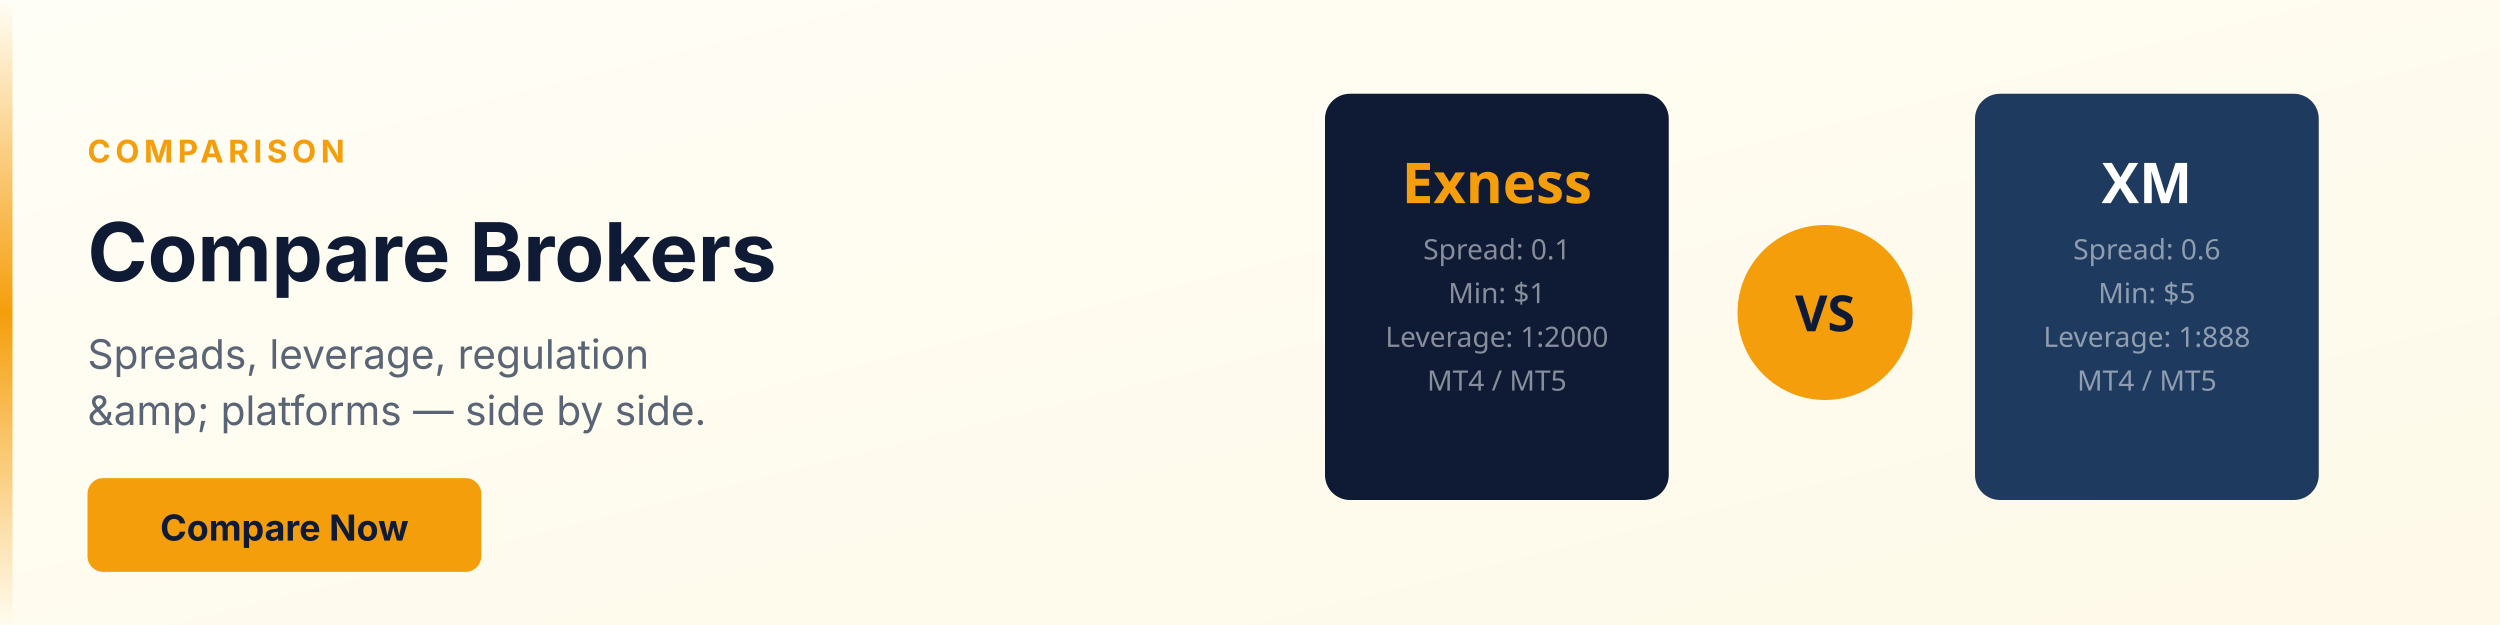
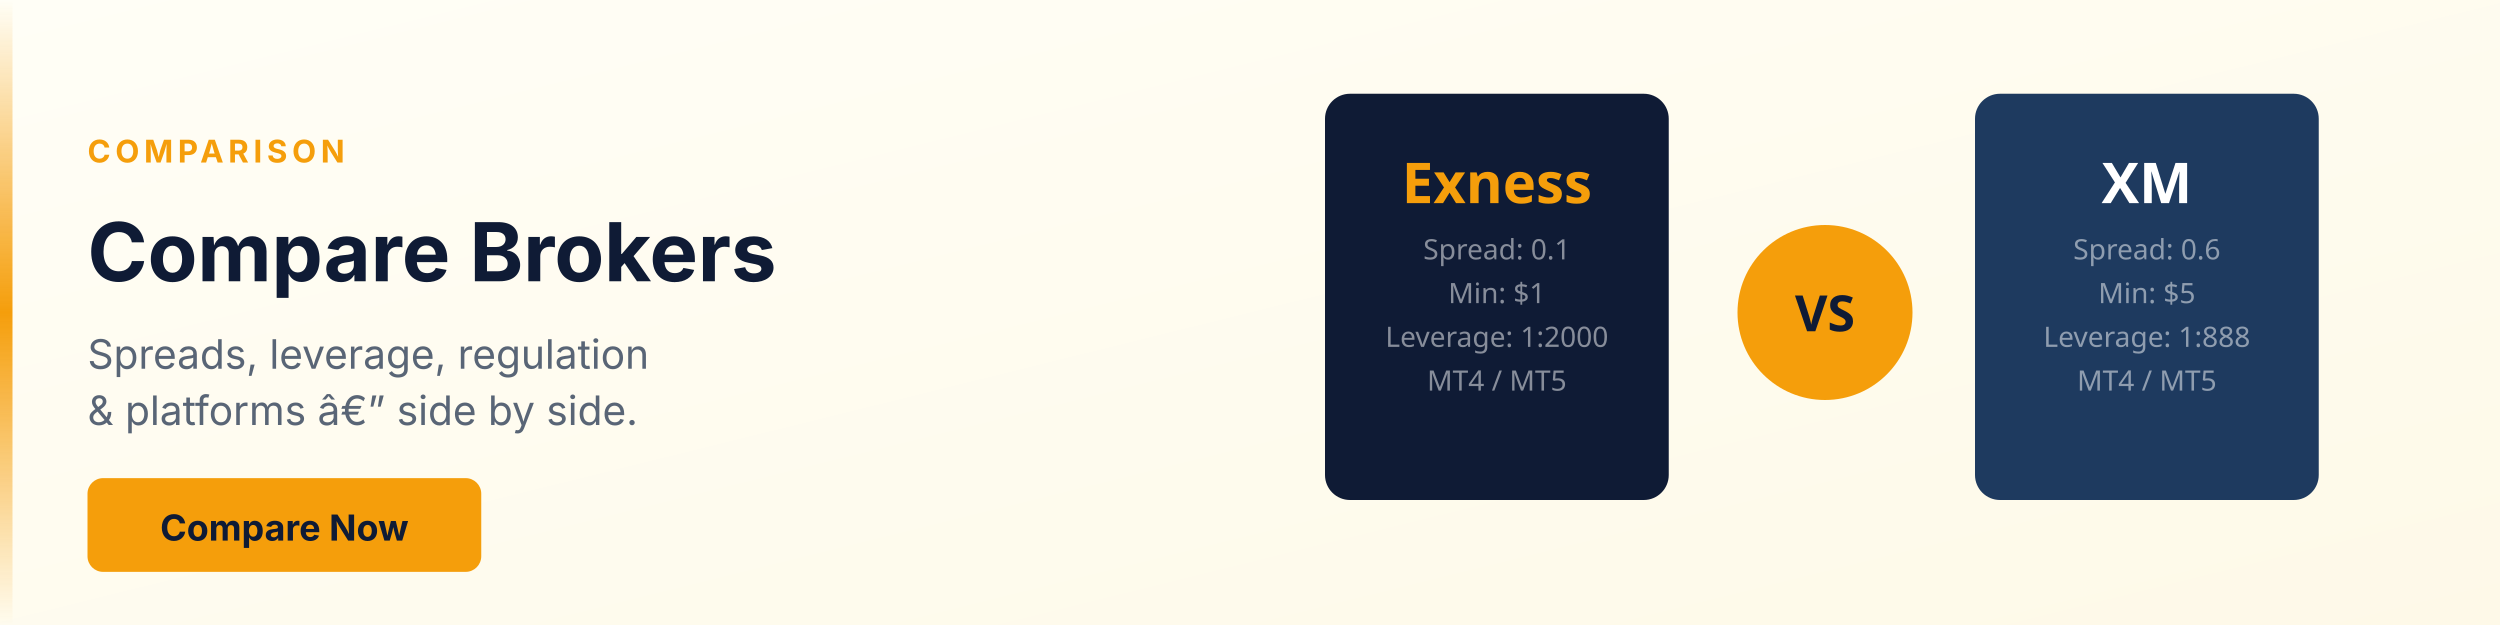
<svg xmlns="http://www.w3.org/2000/svg" viewBox="0 0 800 200" width="800" height="200">
  <defs>
    <linearGradient id="bg" x1="0" y1="0" x2="1" y2="1" gradientUnits="objectBoundingBox">
      <stop offset="0" stop-color="#fffef6" />
      <stop offset="1" stop-color="#fef9e8" />
    </linearGradient>
    <linearGradient id="ab" x1="0" y1="0" x2="0" y2="1" gradientUnits="objectBoundingBox">
      <stop offset="0" stop-color="#f59e0b" stop-opacity="0" />
      <stop offset=".5" stop-color="#f59e0b" />
      <stop offset="1" stop-color="#f59e0b" stop-opacity="0" />
    </linearGradient>
  </defs>
  <rect width="800" height="200" fill="url(#bg)" />
  <rect x="0" y="0" width="4" height="200" fill="url(#ab)" />
  <text x="28" y="52" font-family="system-ui,-apple-system,sans-serif" font-size="10" font-weight="bold" fill="#f59e0b" letter-spacing="1.5">COMPARISON</text>
  <text x="28" y="90" font-family="system-ui,-apple-system,sans-serif" font-size="26" font-weight="bold" fill="#0f1b35">Compare Brokers</text>
  <text x="28" y="118" font-family="system-ui,-apple-system,sans-serif" font-size="13" fill="#596576">Spreads, leverage, regulation</text>
-   <text x="28" y="136" font-family="system-ui,-apple-system,sans-serif" font-size="13" fill="#596576">&amp;amp; platforms — side by side.</text>
+   <text x="28" y="136" font-family="system-ui,-apple-system,sans-serif" font-size="13" fill="#596576">&amp; platforms â€” side by side.</text>
  <rect x="28" y="153" width="126" height="30" rx="5" fill="#f59e0b" />
  <text x="91" y="173" font-family="system-ui,-apple-system,sans-serif" font-size="11.5" font-weight="bold" fill="#0f1b35" text-anchor="middle">Compare Now</text>
  <rect x="424" y="30" width="110" height="130" rx="8" fill="#0f1b35" />
  <text x="479" y="65" font-family="system-ui,sans-serif" font-size="18" font-weight="bold" fill="#f59e0b" text-anchor="middle">Exness</text>
  <text x="479" y="83" font-family="system-ui,sans-serif" font-size="9" fill="white" fill-opacity=".5" text-anchor="middle">Spread: 0.1</text>
  <text x="479" y="97" font-family="system-ui,sans-serif" font-size="9" fill="white" fill-opacity=".5" text-anchor="middle">Min: $1</text>
  <text x="479" y="111" font-family="system-ui,sans-serif" font-size="9" fill="white" fill-opacity=".5" text-anchor="middle">Leverage: 1:2000</text>
  <text x="479" y="125" font-family="system-ui,sans-serif" font-size="9" fill="white" fill-opacity=".5" text-anchor="middle">MT4 / MT5</text>
  <circle cx="584" cy="100" r="28" fill="#f59e0b" />
  <text x="584" y="106" font-family="system-ui,sans-serif" font-size="16" font-weight="bold" fill="#0f1b35" text-anchor="middle">VS</text>
  <rect x="632" y="30" width="110" height="130" rx="8" fill="#1e3a5f" />
  <text x="687" y="65" font-family="system-ui,sans-serif" font-size="18" font-weight="bold" fill="#ffffff" text-anchor="middle">XM</text>
  <text x="687" y="83" font-family="system-ui,sans-serif" font-size="9" fill="white" fill-opacity=".5" text-anchor="middle">Spread: 0.6</text>
  <text x="687" y="97" font-family="system-ui,sans-serif" font-size="9" fill="white" fill-opacity=".5" text-anchor="middle">Min: $5</text>
  <text x="687" y="111" font-family="system-ui,sans-serif" font-size="9" fill="white" fill-opacity=".5" text-anchor="middle">Leverage: 1:888</text>
  <text x="687" y="125" font-family="system-ui,sans-serif" font-size="9" fill="white" fill-opacity=".5" text-anchor="middle">MT4 / MT5</text>
</svg>
